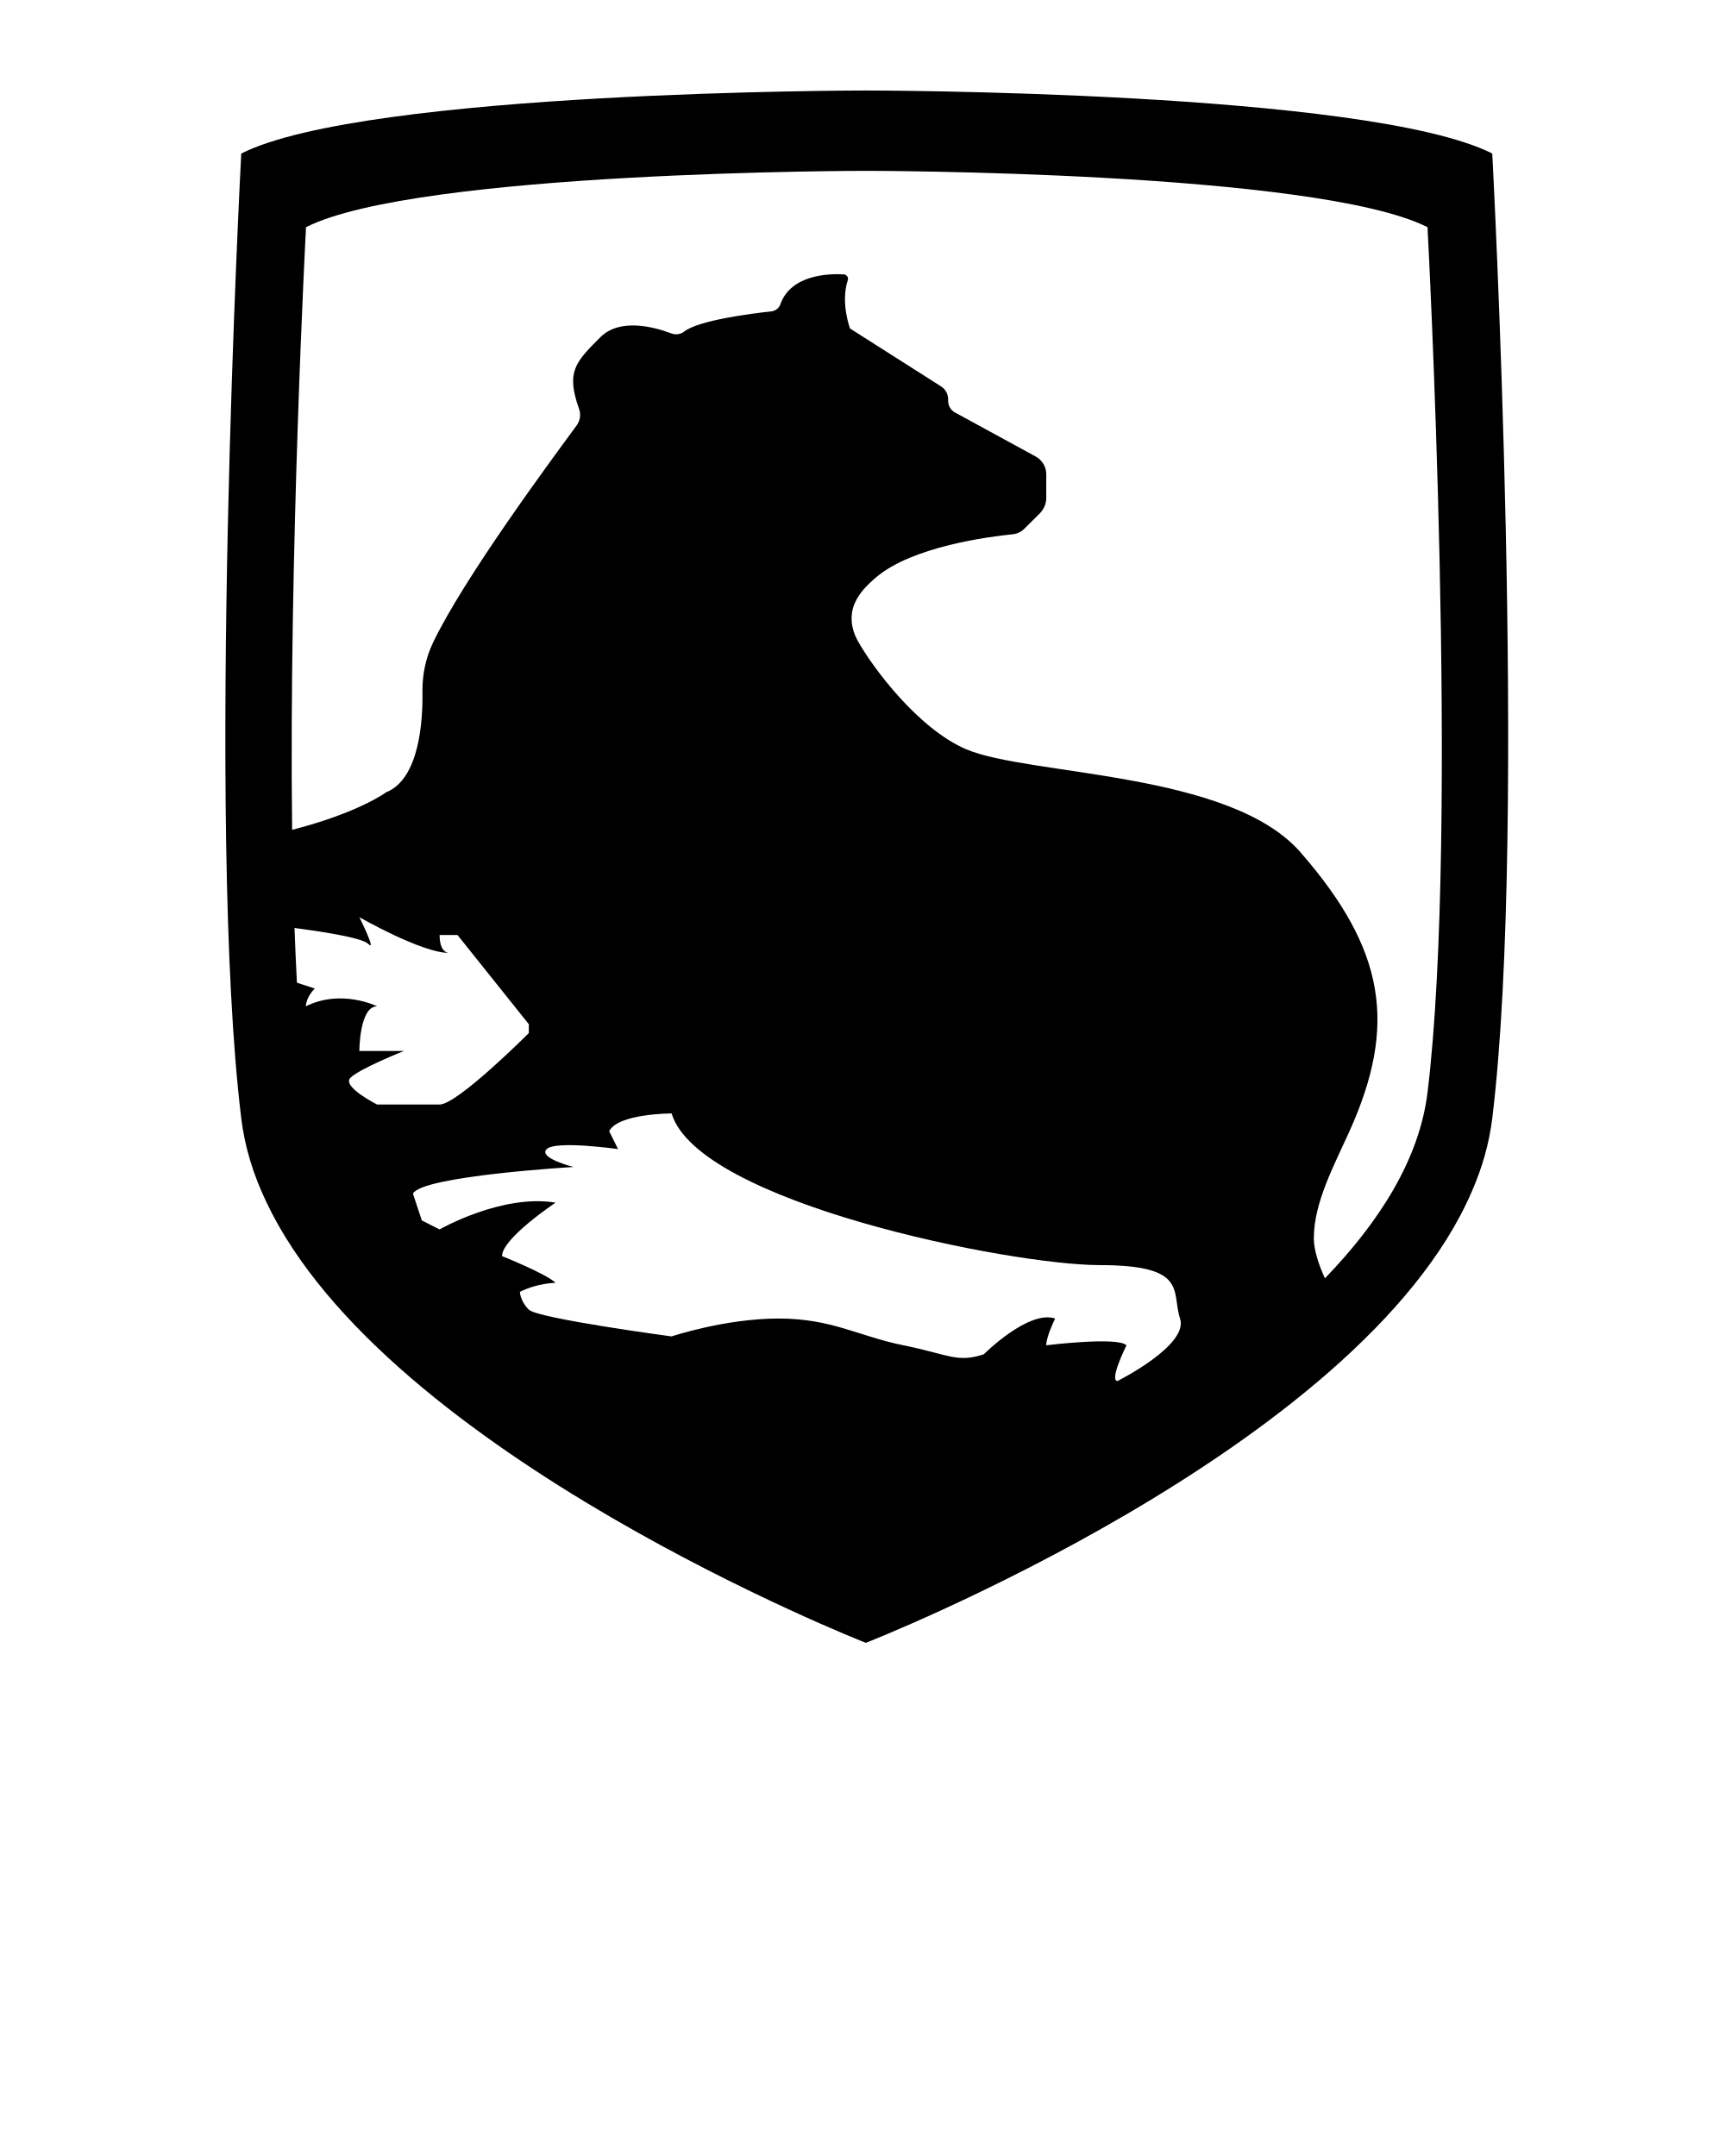
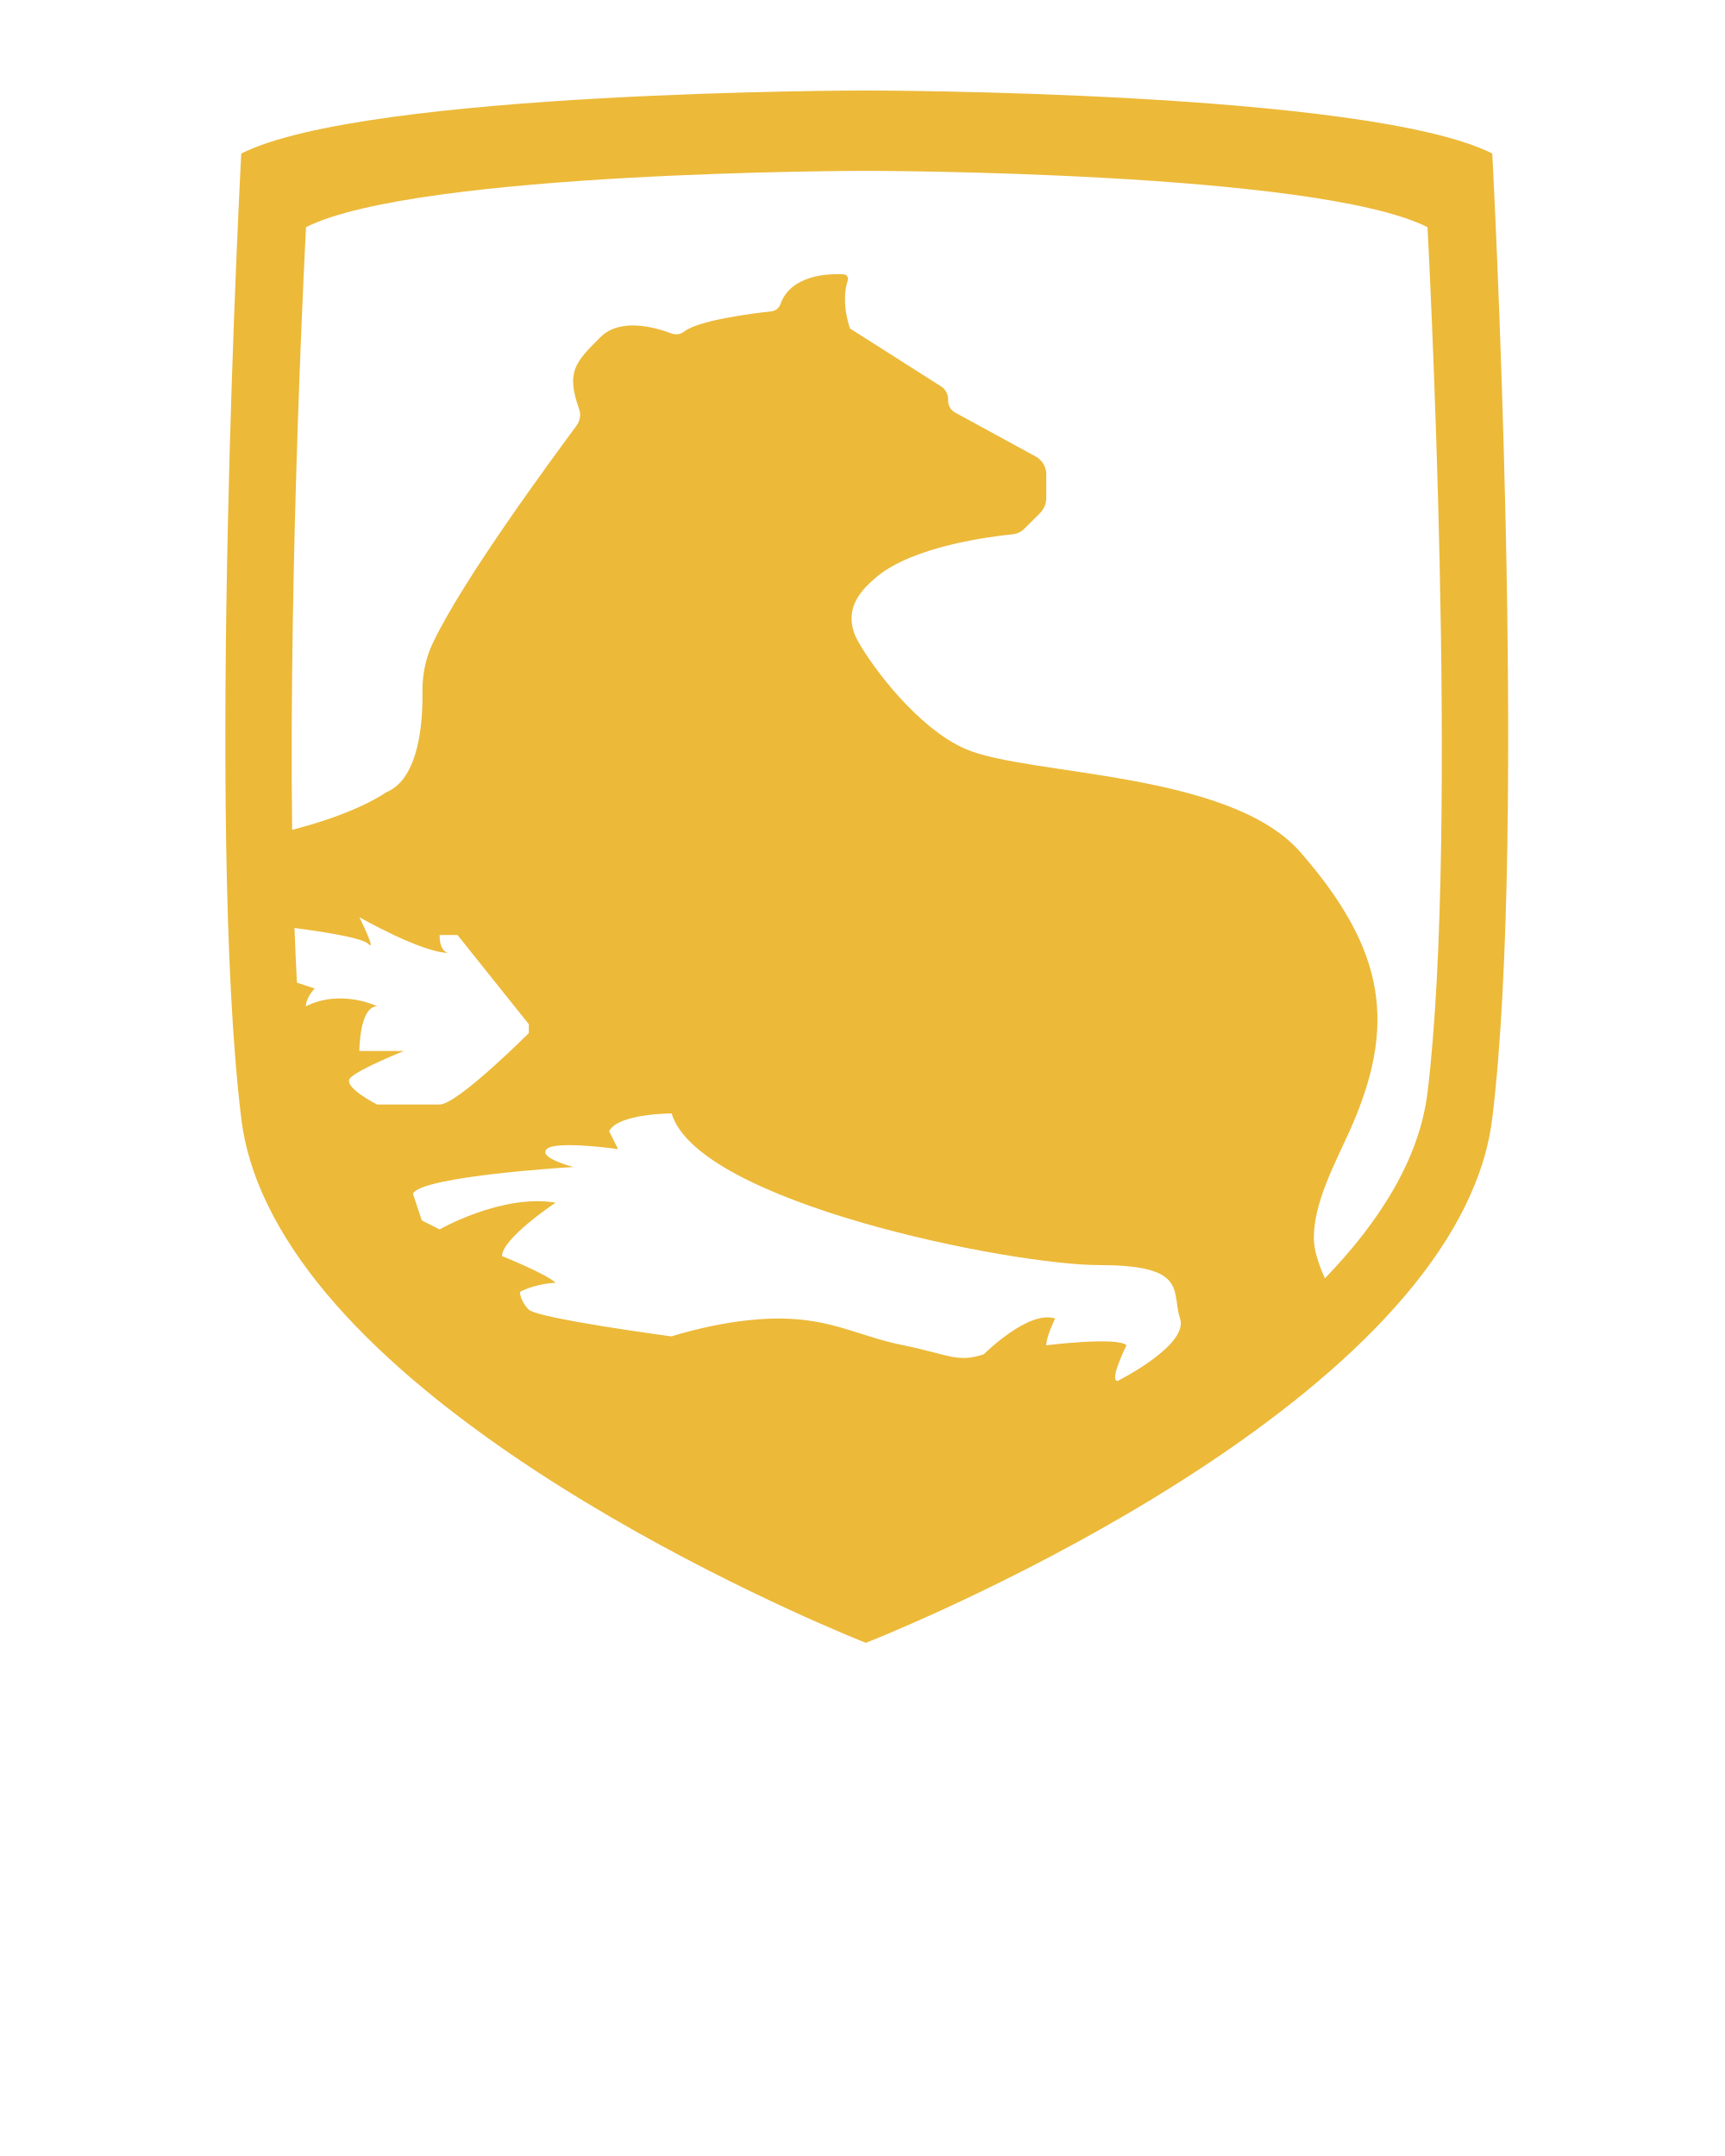
- <svg xmlns="http://www.w3.org/2000/svg" version="1.1" x="0px" y="0px" viewBox="0 0 100 125" style="enable-background:new 0 0 100 100;" xml:space="preserve">
+ <svg xmlns="http://www.w3.org/2000/svg" fill="#ecb939" version="1.1" x="0px" y="0px" viewBox="0 0 100 125" style="enable-background:new 0 0 100 100;" xml:space="preserve">
  <path d="M86.508,8.901c-7.26-3.654-36.315-3.654-36.315-3.654s-28.967,0-36.207,3.654c0,0-2.074,38.917,0,55.941  c0.201,1.659,0.703,3.279,1.459,4.858c6.932,14.648,34.749,25.548,34.749,25.548s28.633-11.188,35.11-26.123  c0.616-1.398,1.024-2.824,1.204-4.283C88.583,47.818,86.508,8.901,86.508,8.901z M20.317,62.486  c0.515-0.522,3.098-1.552,3.098-1.552h-2.583c0,0,0-2.59,1.031-2.59c0,0-2.068-1.03-4.135,0c0,0,0-0.515,0.522-1.03l-1.037-0.341  c-0.054-1.024-0.1-2.081-0.141-3.172c1.378,0.181,3.901,0.549,4.276,0.923c0.515,0.522-0.515-1.546-0.515-1.546  s3.62,2.068,5.173,2.068c0,0-0.522,0-0.522-1.037h1.037l4.135,5.172v0.515c0,0-4.135,4.142-5.173,4.142c-1.03,0-3.62,0-3.62,0  S19.795,63.001,20.317,62.486z M64.788,80.065c-0.515,0,0.515-2.068,0.515-2.068c-0.515-0.515-4.651,0-4.651,0  c0-0.515,0.515-1.552,0.515-1.552c-1.552-0.515-4.135,2.074-4.135,2.074c-1.552,0.515-2.068,0-4.657-0.522  c-2.583-0.515-4.135-1.552-7.24-1.552c-3.098,0-6.203,1.037-6.203,1.037s-7.755-1.037-8.277-1.552  c-0.515-0.515-0.515-1.031-0.515-1.031c1.037-0.522,2.068-0.522,2.068-0.522c-0.515-0.515-3.105-1.552-3.105-1.552  c0-1.03,3.105-3.098,3.105-3.098c-3.105-0.522-6.725,1.552-6.725,1.552l-1.03-0.522l-0.515-1.552  c0.515-1.03,9.308-1.546,9.308-1.546s-2.068-0.522-1.552-1.037c0.515-0.515,4.135,0,4.135,0l-0.515-1.037  c0.515-1.03,3.62-1.03,3.62-1.03c1.552,5.172,19.653,8.793,24.819,8.793c5.173,0,4.142,1.552,4.657,3.098  C68.923,77.997,64.788,80.065,64.788,80.065z M82.755,63.336c-0.468,3.848-2.77,7.488-5.949,10.78  c-0.368-0.816-0.642-1.653-0.642-2.322c0-2.068,1.166-4.209,2.068-6.21c2.769-6.148,2.094-10.506-2.844-16.173  C71.279,44.7,59.62,44.989,56,43.436c-2.757-1.178-5.431-4.738-6.301-6.331c-0.355-0.649-0.448-1.425-0.161-2.101  c0.254-0.616,0.736-1.091,1.258-1.539c2.114-1.787,6.564-2.355,7.909-2.489c0.261-0.027,0.502-0.141,0.683-0.328l0.897-0.89  c0.234-0.241,0.368-0.555,0.368-0.89v-1.365c0-0.435-0.234-0.83-0.616-1.037l-4.671-2.549c-0.248-0.134-0.402-0.395-0.402-0.676  v-0.094c0-0.301-0.154-0.582-0.408-0.743l-5.28-3.359c0,0-0.562-1.506-0.127-2.804c0.054-0.154-0.067-0.321-0.234-0.335  c-0.87-0.047-3.071,0.007-3.68,1.746c-0.08,0.221-0.288,0.375-0.522,0.402c-1.131,0.12-4.222,0.515-5.052,1.171  c-0.214,0.167-0.502,0.201-0.756,0.1c-0.964-0.361-2.964-0.917-4.109,0.234c-1.445,1.445-1.994,1.994-1.225,4.155  c0.114,0.315,0.06,0.676-0.141,0.95c-1.445,1.967-6.511,8.806-8.324,12.587c-0.428,0.89-0.629,1.874-0.616,2.864  c0.027,1.653-0.167,5.045-2.108,5.822c0,0-1.586,1.184-5.447,2.175C16.737,32.053,17.74,13.17,17.74,13.17  c6.484-3.265,32.46-3.265,32.46-3.265s26.05,0,32.554,3.265C82.755,13.17,84.621,48.066,82.755,63.336z" />
</svg>
